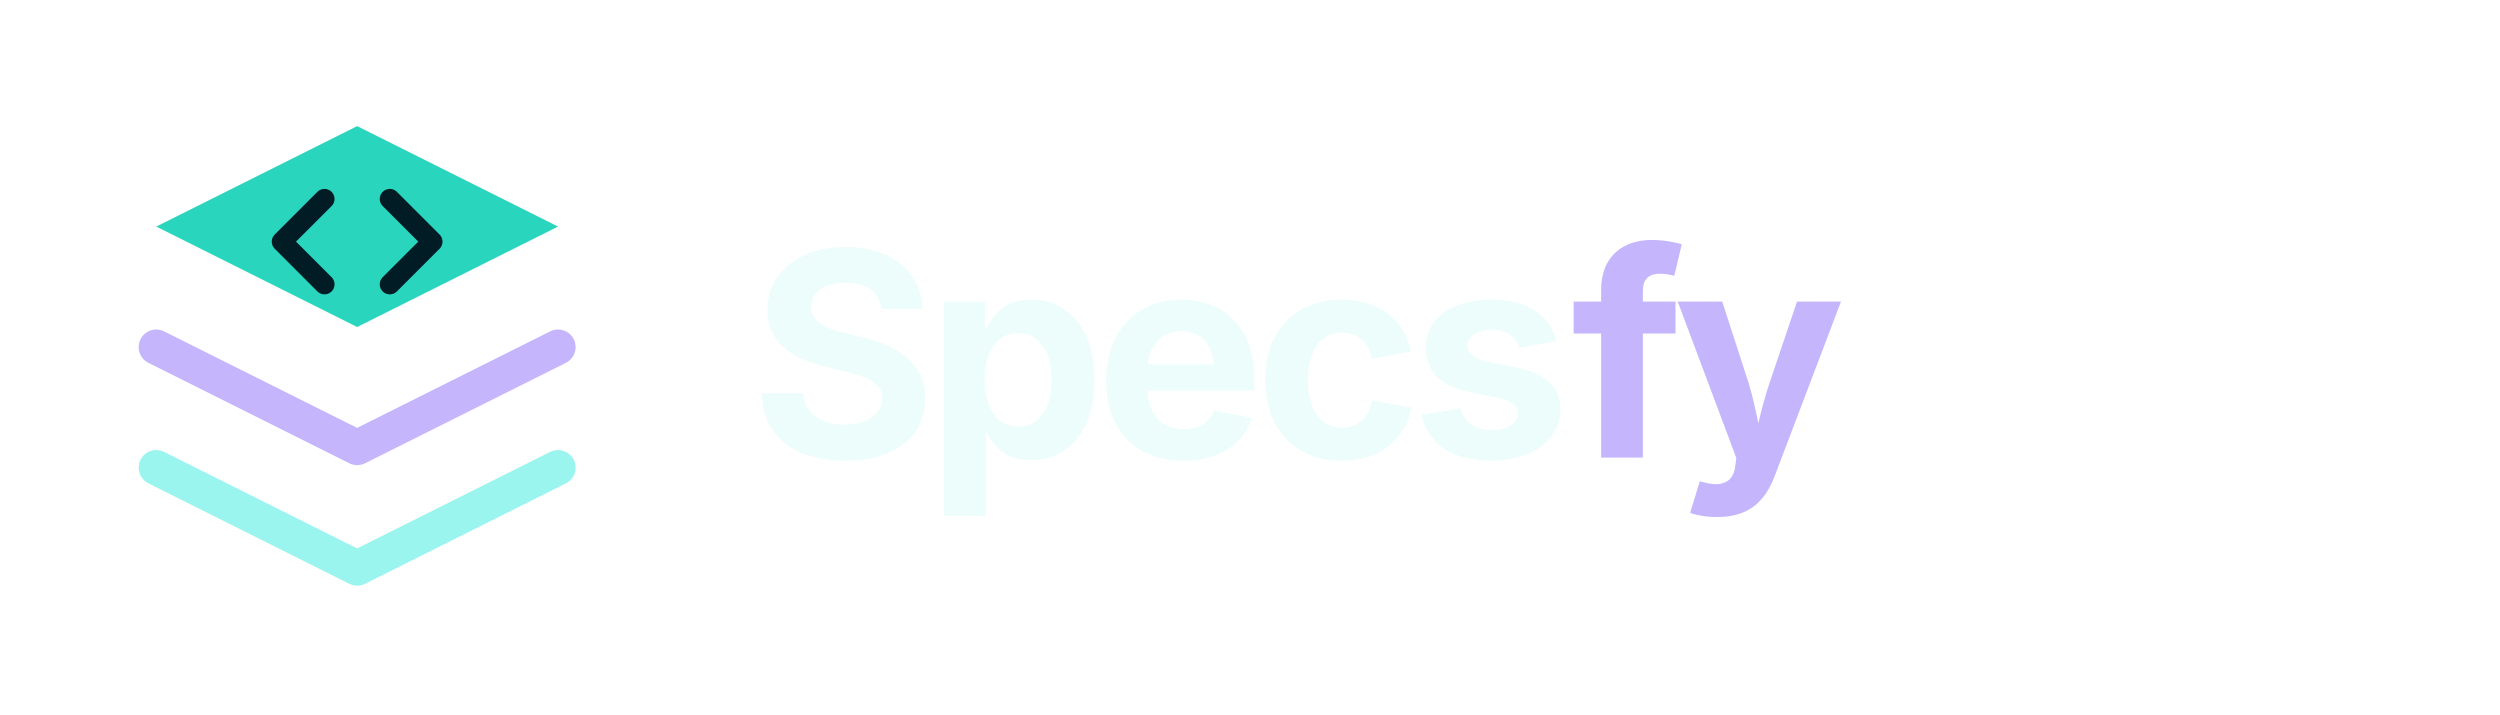
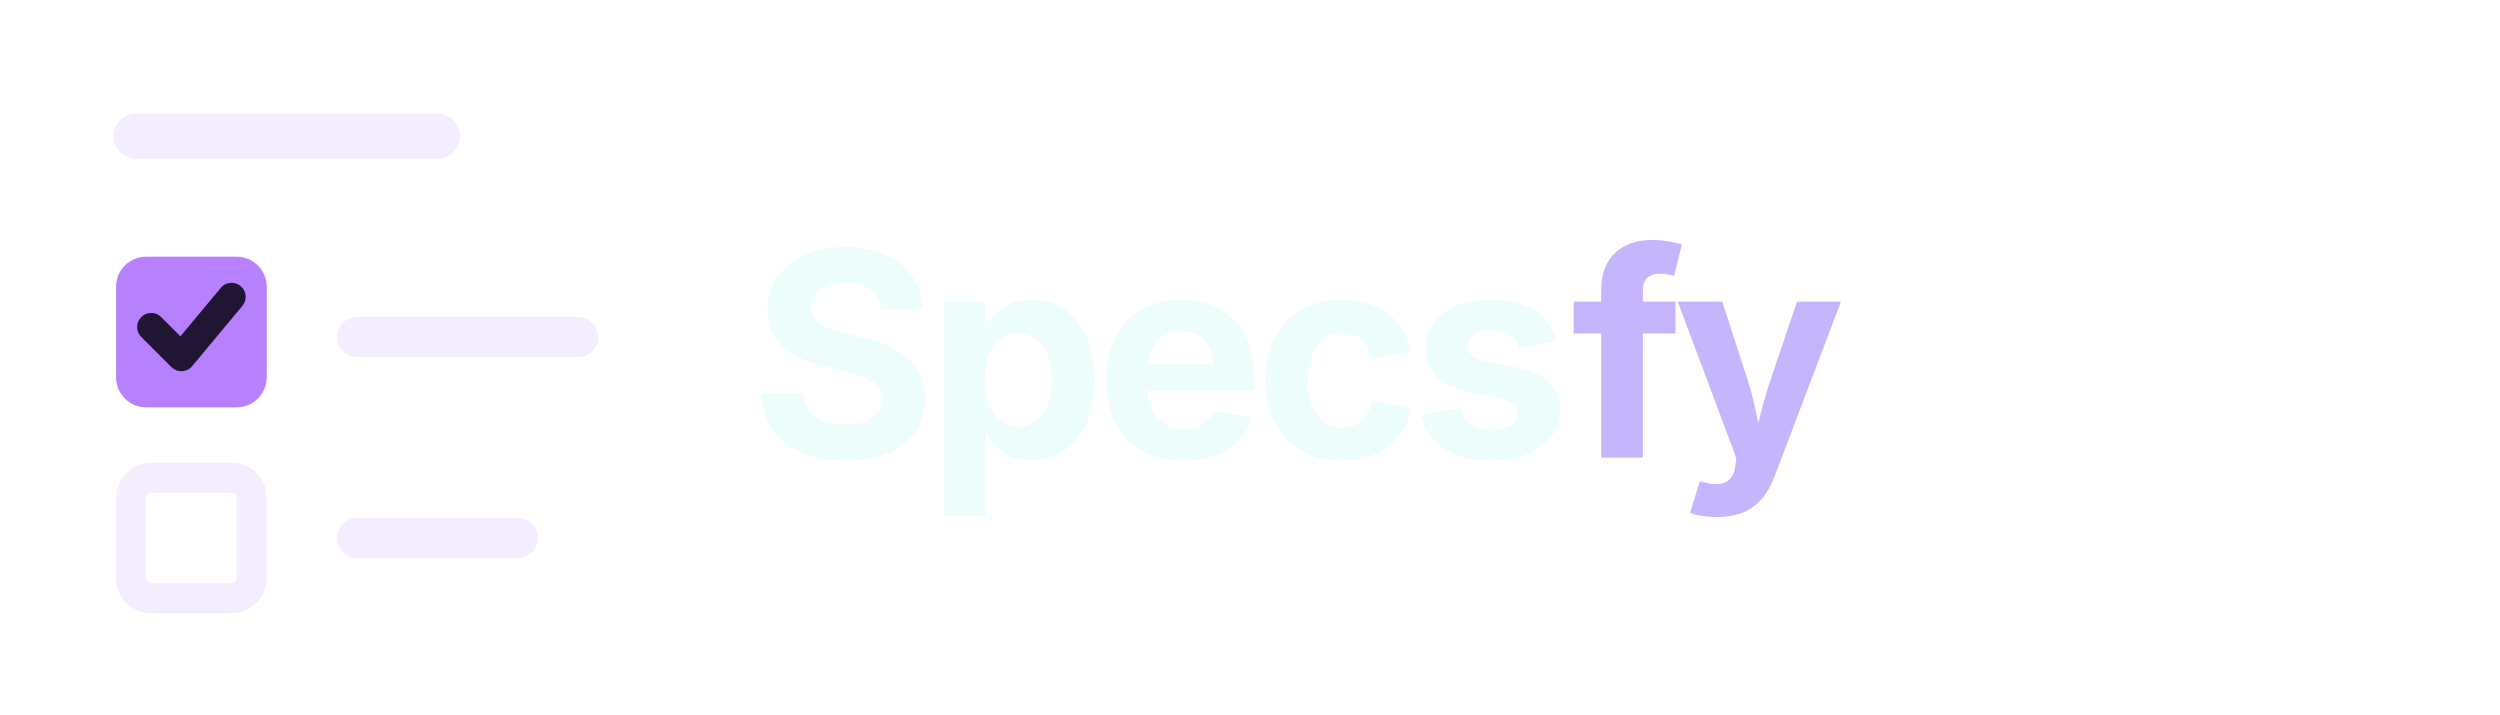
<svg xmlns="http://www.w3.org/2000/svg" width="1120" height="320" viewBox="0 0 1120 320" fill="none" role="img" aria-labelledby="title">
-   <g transform="translate(16 16) scale(.5625)">
-     <path d="M256 72L416 152L256 232L96 152L256 72Z" fill="#2AD5BE" />
-     <path d="M96 248L256 328L416 248" stroke="#C4B5FD" stroke-width="28" stroke-linecap="round" stroke-linejoin="round" />
-     <path d="M96 344L256 424L416 344" stroke="#99F5ED" stroke-width="28" stroke-linecap="round" stroke-linejoin="round" />
-     <path d="M230 130L196 164L230 198" stroke="#021C26" stroke-width="16" stroke-linecap="round" stroke-linejoin="round" />
-     <path d="M282 130L316 164L282 198" stroke="#021C26" stroke-width="16" stroke-linecap="round" stroke-linejoin="round" />
+   <g transform="translate(16 16) scale(4.5)">
+     <g stroke-linecap="round" stroke-linejoin="round">
+       <path stroke="#F4EDFF" stroke-width="4.5" d="M10 10h30" />
+       <rect x="8" y="22" width="15" height="15" rx="3" fill="#B780FF" />
+       <path fill="none" stroke="#201532" stroke-width="2.8" d="m11.5 29 3 3 5-6" />
+       <rect x="9.5" y="44" width="12" height="12" rx="2" fill="none" stroke="#F4EDFF" stroke-width="3" />
+       <path stroke="#F4EDFF" stroke-width="4" d="M32 30h22M32 50h16" />
+     </g>
  </g>
  <text x="336" y="205" fill="#ECFDFB" font-family="Manrope, Inter, Arial, sans-serif" font-size="128" font-weight="750" letter-spacing="-5">Specs<tspan fill="#C4B5FD">fy</tspan>
  </text>
</svg>
